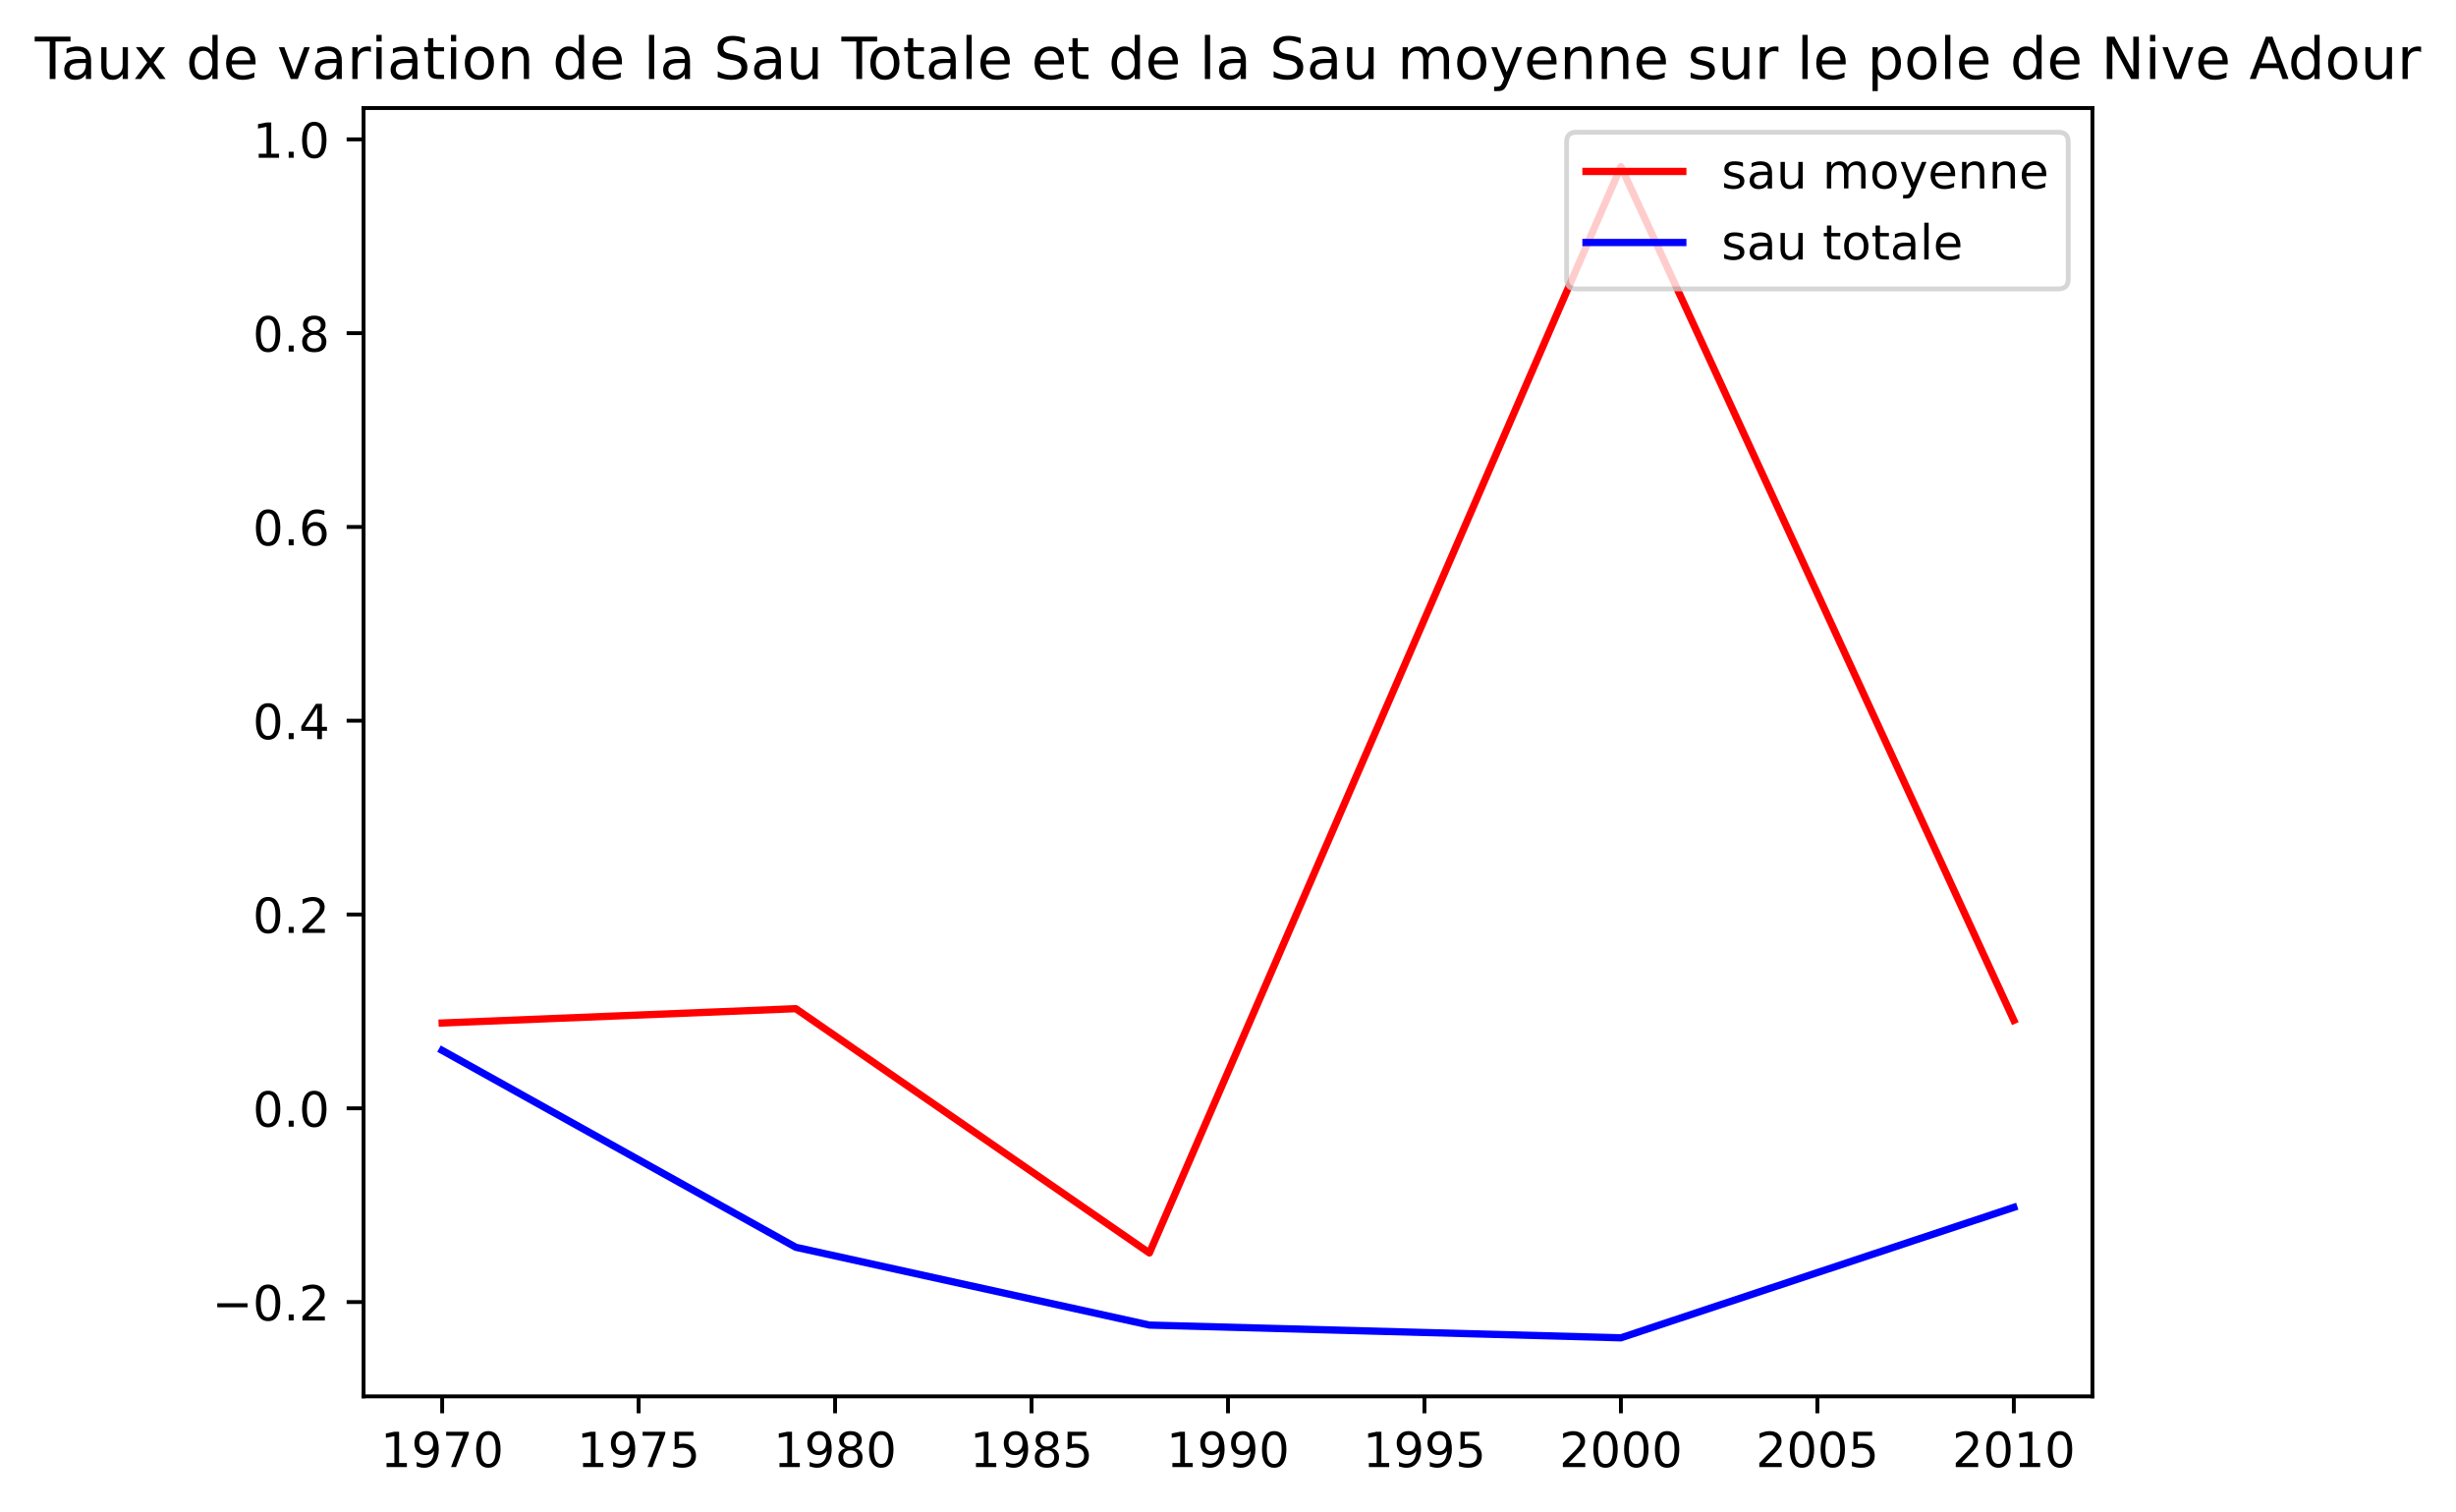
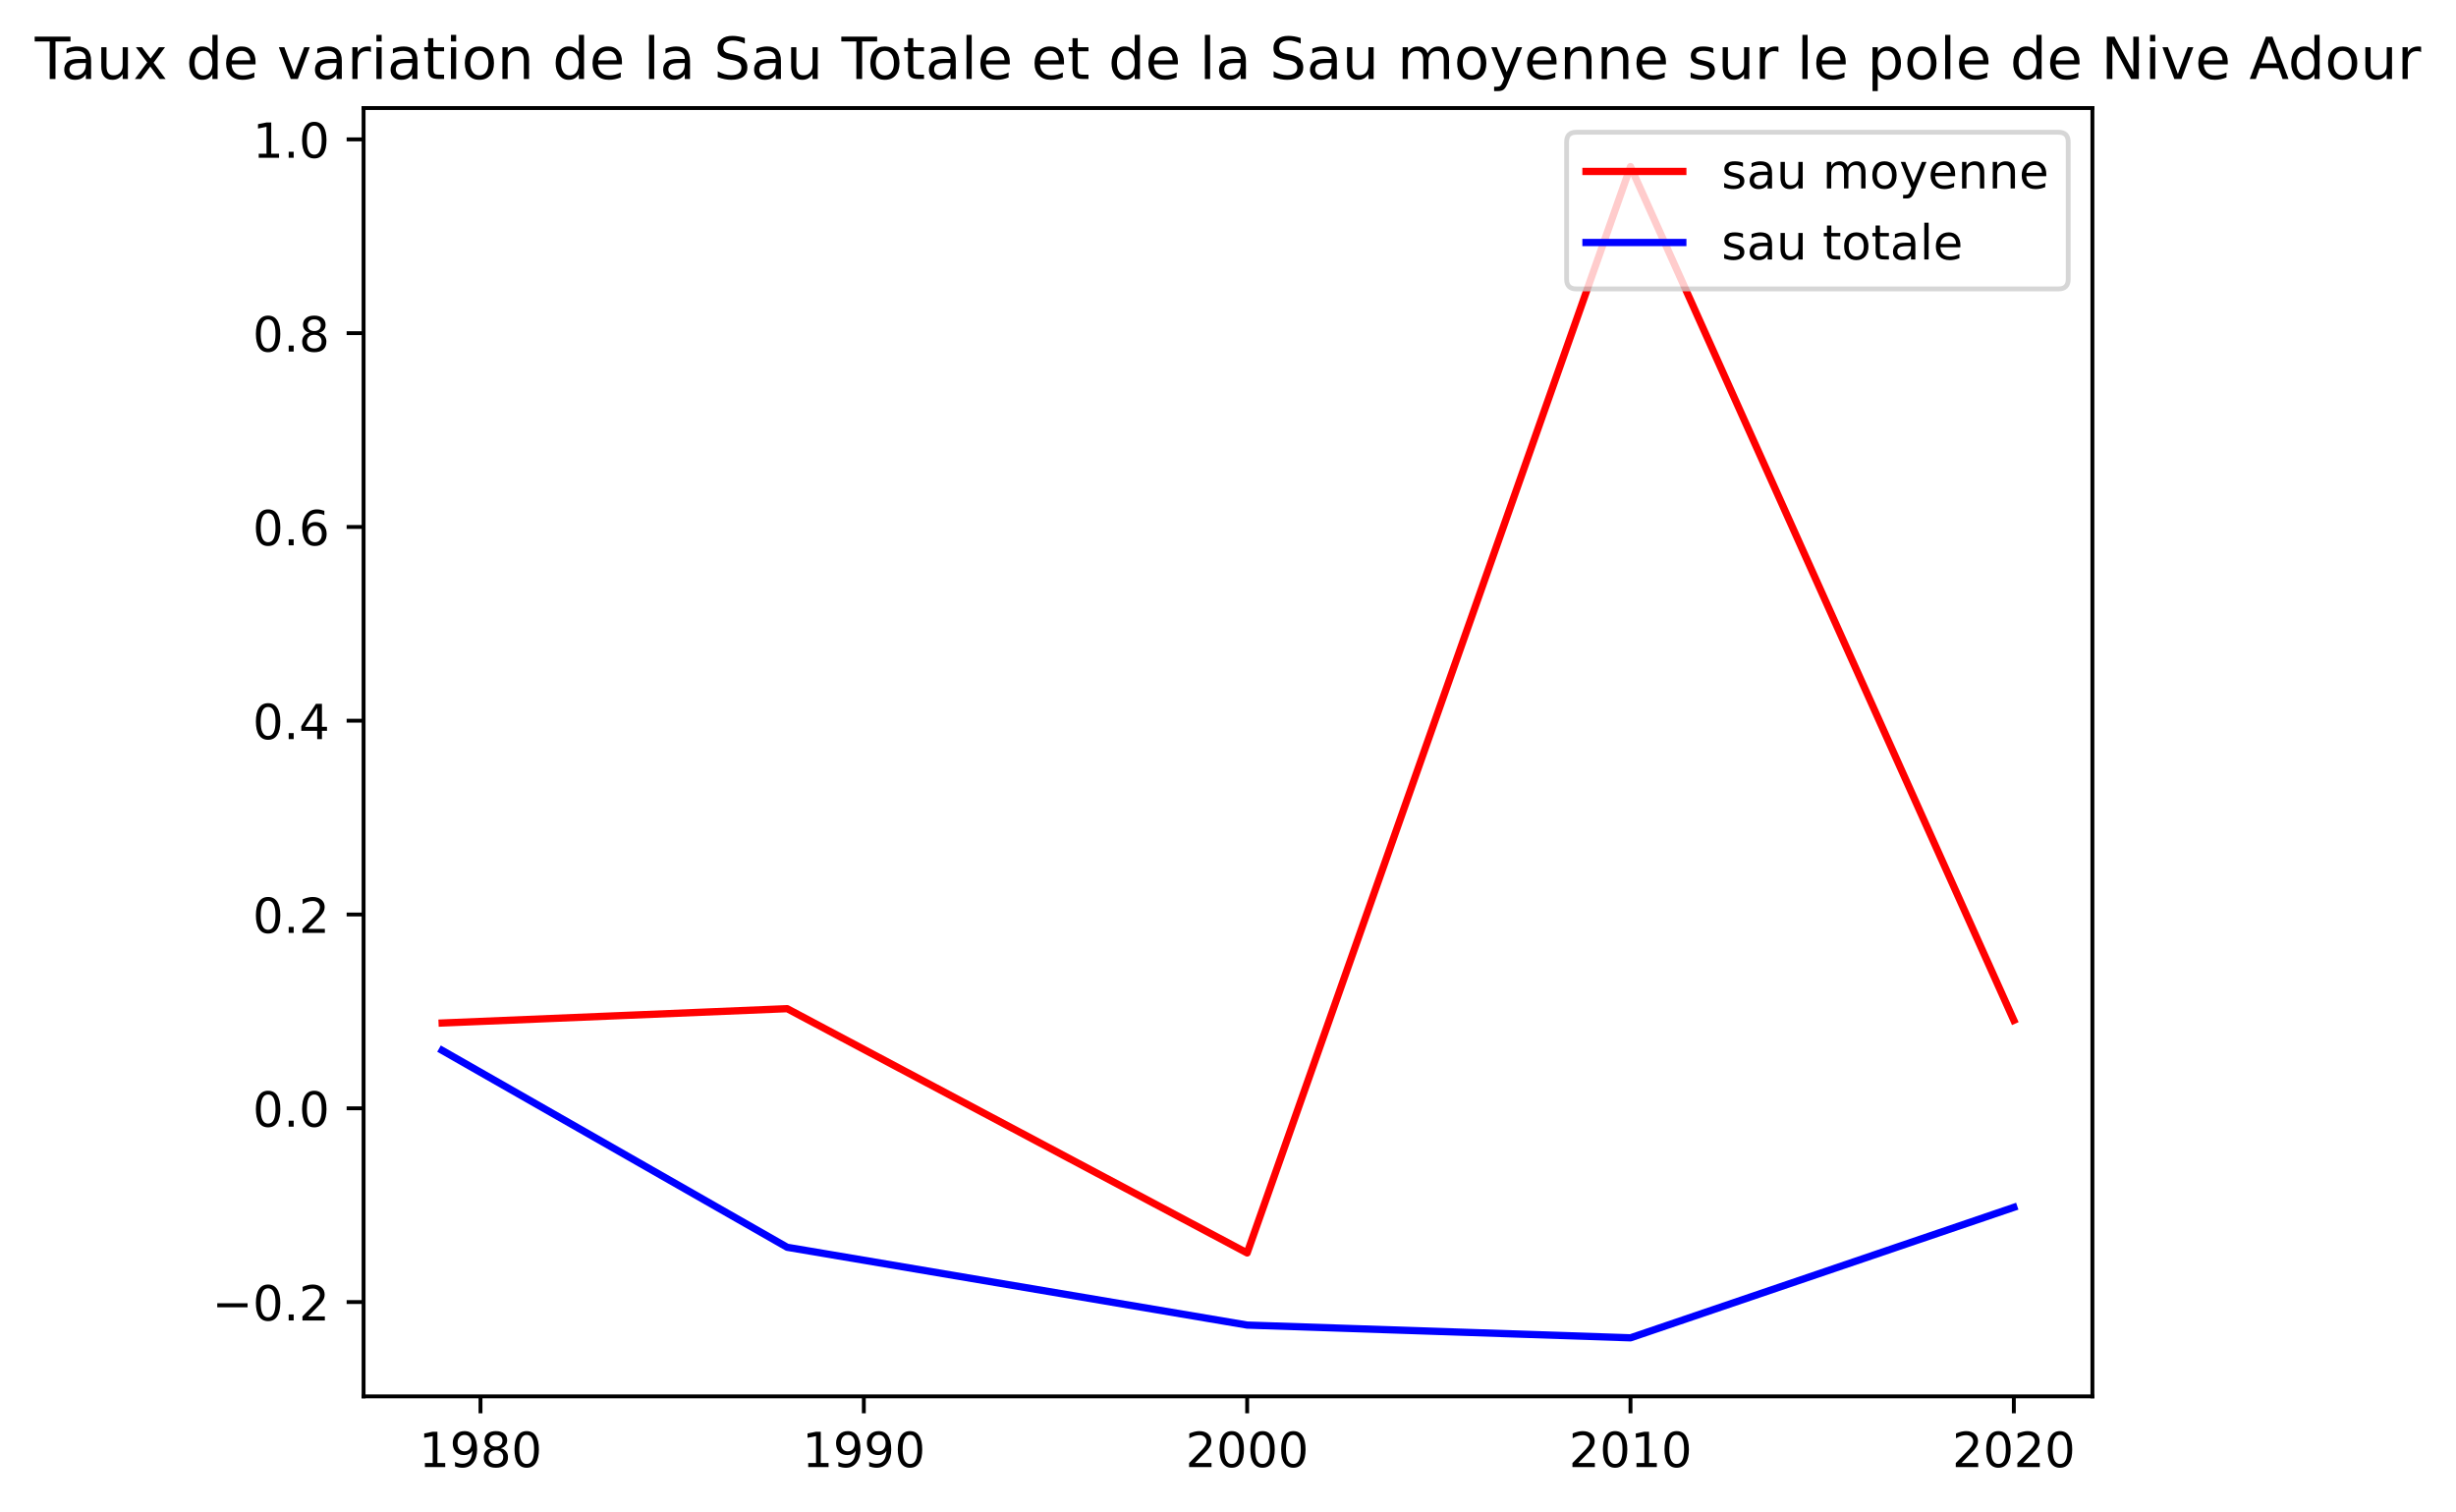
<svg xmlns="http://www.w3.org/2000/svg" xmlns:xlink="http://www.w3.org/1999/xlink" width="507.33pt" height="312.308pt" viewBox="0 0 507.33 312.308" version="1.1">
  <defs>
    <style type="text/css">*{stroke-linejoin: round; stroke-linecap: butt}</style>
  </defs>
  <g id="figure_1">
    <g id="patch_1">
      <path d="M 0 312.308  L 507.33 312.308  L 507.33 0  L 0 0  z " style="fill: #ffffff" />
    </g>
    <g id="axes_1">
      <g id="patch_2">
        <path d="M 75.105 288.43  L 432.225 288.43  L 432.225 22.318  L 75.105 22.318  z " style="fill: #ffffff" />
      </g>
      <g id="matplotlib.axis_1">
        <g id="xtick_1">
          <g id="line2d_1">
            <defs>
-               <path id="mcfbc404951" d="M 0 0  L 0 3.5  " style="stroke: #000000; stroke-width: 0.8" />
+               <path id="mb0ec8ef28e" d="M 0 0  L 0 3.5  " style="stroke: #000000; stroke-width: 0.8" />
            </defs>
            <g>
-               <use xlink:href="#mcfbc404951" x="91.338" y="288.43" style="stroke: #000000; stroke-width: 0.8" />
+               <use xlink:href="#mb0ec8ef28e" x="99.256" y="288.43" style="stroke: #000000; stroke-width: 0.8" />
            </g>
          </g>
          <g id="text_1">
-             <g transform="translate(78.61273 303.0286) scale(0.1 -0.1)">
+             <g transform="translate(86.53113 303.0286) scale(0.1 -0.1)">
              <defs>
                <path id="DejaVuSans-31" d="M 794 531  L 1825 531  L 1825 4091  L 703 3866  L 703 4441  L 1819 4666  L 2450 4666  L 2450 531  L 3481 531  L 3481 0  L 794 0  L 794 531  z " transform="scale(0.015625)" />
                <path id="DejaVuSans-39" d="M 703 97  L 703 672  Q 941 559 1184 500  Q 1428 441 1663 441  Q 2288 441 2617 861  Q 2947 1281 2994 2138  Q 2813 1869 2534 1725  Q 2256 1581 1919 1581  Q 1219 1581 811 2004  Q 403 2428 403 3163  Q 403 3881 828 4315  Q 1253 4750 1959 4750  Q 2769 4750 3195 4129  Q 3622 3509 3622 2328  Q 3622 1225 3098 567  Q 2575 -91 1691 -91  Q 1453 -91 1209 -44  Q 966 3 703 97  z M 1959 2075  Q 2384 2075 2632 2365  Q 2881 2656 2881 3163  Q 2881 3666 2632 3958  Q 2384 4250 1959 4250  Q 1534 4250 1286 3958  Q 1038 3666 1038 3163  Q 1038 2656 1286 2365  Q 1534 2075 1959 2075  z " transform="scale(0.015625)" />
-                 <path id="DejaVuSans-37" d="M 525 4666  L 3525 4666  L 3525 4397  L 1831 0  L 1172 0  L 2766 4134  L 525 4134  L 525 4666  z " transform="scale(0.015625)" />
+                 <path id="DejaVuSans-38" d="M 2034 2216  Q 1584 2216 1326 1975  Q 1069 1734 1069 1313  Q 1069 891 1326 650  Q 1584 409 2034 409  Q 2484 409 2743 651  Q 3003 894 3003 1313  Q 3003 1734 2745 1975  Q 2488 2216 2034 2216  z M 1403 2484  Q 997 2584 770 2862  Q 544 3141 544 3541  Q 544 4100 942 4425  Q 1341 4750 2034 4750  Q 2731 4750 3128 4425  Q 3525 4100 3525 3541  Q 3525 3141 3298 2862  Q 3072 2584 2669 2484  Q 3125 2378 3379 2068  Q 3634 1759 3634 1313  Q 3634 634 3220 271  Q 2806 -91 2034 -91  Q 1263 -91 848 271  Q 434 634 434 1313  Q 434 1759 690 2068  Q 947 2378 1403 2484  z M 1172 3481  Q 1172 3119 1398 2916  Q 1625 2713 2034 2713  Q 2441 2713 2670 2916  Q 2900 3119 2900 3481  Q 2900 3844 2670 4047  Q 2441 4250 2034 4250  Q 1625 4250 1398 4047  Q 1172 3844 1172 3481  z " transform="scale(0.015625)" />
                <path id="DejaVuSans-30" d="M 2034 4250  Q 1547 4250 1301 3770  Q 1056 3291 1056 2328  Q 1056 1369 1301 889  Q 1547 409 2034 409  Q 2525 409 2770 889  Q 3016 1369 3016 2328  Q 3016 3291 2770 3770  Q 2525 4250 2034 4250  z M 2034 4750  Q 2819 4750 3233 4129  Q 3647 3509 3647 2328  Q 3647 1150 3233 529  Q 2819 -91 2034 -91  Q 1250 -91 836 529  Q 422 1150 422 2328  Q 422 3509 836 4129  Q 1250 4750 2034 4750  z " transform="scale(0.015625)" />
-               </defs>
-               <use xlink:href="#DejaVuSans-31" />
-               <use xlink:href="#DejaVuSans-39" x="63.623" />
-               <use xlink:href="#DejaVuSans-37" x="127.246" />
-               <use xlink:href="#DejaVuSans-30" x="190.869" />
-             </g>
-           </g>
-         </g>
-         <g id="xtick_2">
-           <g id="line2d_2">
-             <g>
-               <use xlink:href="#mcfbc404951" x="131.92" y="288.43" style="stroke: #000000; stroke-width: 0.8" />
-             </g>
-           </g>
-           <g id="text_2">
-             <g transform="translate(119.1945 303.0286) scale(0.1 -0.1)">
-               <defs>
-                 <path id="DejaVuSans-35" d="M 691 4666  L 3169 4666  L 3169 4134  L 1269 4134  L 1269 2991  Q 1406 3038 1543 3061  Q 1681 3084 1819 3084  Q 2600 3084 3056 2656  Q 3513 2228 3513 1497  Q 3513 744 3044 326  Q 2575 -91 1722 -91  Q 1428 -91 1123 -41  Q 819 9 494 109  L 494 744  Q 775 591 1075 516  Q 1375 441 1709 441  Q 2250 441 2565 725  Q 2881 1009 2881 1497  Q 2881 1984 2565 2268  Q 2250 2553 1709 2553  Q 1456 2553 1204 2497  Q 953 2441 691 2322  L 691 4666  z " transform="scale(0.015625)" />
-               </defs>
-               <use xlink:href="#DejaVuSans-31" />
-               <use xlink:href="#DejaVuSans-39" x="63.623" />
-               <use xlink:href="#DejaVuSans-37" x="127.246" />
-               <use xlink:href="#DejaVuSans-35" x="190.869" />
-             </g>
-           </g>
-         </g>
-         <g id="xtick_3">
-           <g id="line2d_3">
-             <g>
-               <use xlink:href="#mcfbc404951" x="172.501" y="288.43" style="stroke: #000000; stroke-width: 0.8" />
-             </g>
-           </g>
-           <g id="text_3">
-             <g transform="translate(159.7764 303.0286) scale(0.1 -0.1)">
-               <defs>
-                 <path id="DejaVuSans-38" d="M 2034 2216  Q 1584 2216 1326 1975  Q 1069 1734 1069 1313  Q 1069 891 1326 650  Q 1584 409 2034 409  Q 2484 409 2743 651  Q 3003 894 3003 1313  Q 3003 1734 2745 1975  Q 2488 2216 2034 2216  z M 1403 2484  Q 997 2584 770 2862  Q 544 3141 544 3541  Q 544 4100 942 4425  Q 1341 4750 2034 4750  Q 2731 4750 3128 4425  Q 3525 4100 3525 3541  Q 3525 3141 3298 2862  Q 3072 2584 2669 2484  Q 3125 2378 3379 2068  Q 3634 1759 3634 1313  Q 3634 634 3220 271  Q 2806 -91 2034 -91  Q 1263 -91 848 271  Q 434 634 434 1313  Q 434 1759 690 2068  Q 947 2378 1403 2484  z M 1172 3481  Q 1172 3119 1398 2916  Q 1625 2713 2034 2713  Q 2441 2713 2670 2916  Q 2900 3119 2900 3481  Q 2900 3844 2670 4047  Q 2441 4250 2034 4250  Q 1625 4250 1398 4047  Q 1172 3844 1172 3481  z " transform="scale(0.015625)" />
              </defs>
              <use xlink:href="#DejaVuSans-31" />
              <use xlink:href="#DejaVuSans-39" x="63.623" />
              <use xlink:href="#DejaVuSans-38" x="127.246" />
              <use xlink:href="#DejaVuSans-30" x="190.869" />
            </g>
          </g>
        </g>
-         <g id="xtick_4">
-           <g id="line2d_4">
-             <g>
-               <use xlink:href="#mcfbc404951" x="213.083" y="288.43" style="stroke: #000000; stroke-width: 0.8" />
-             </g>
-           </g>
-           <g id="text_4">
-             <g transform="translate(200.3582 303.0286) scale(0.1 -0.1)">
-               <use xlink:href="#DejaVuSans-31" />
-               <use xlink:href="#DejaVuSans-39" x="63.623" />
-               <use xlink:href="#DejaVuSans-38" x="127.246" />
-               <use xlink:href="#DejaVuSans-35" x="190.869" />
-             </g>
-           </g>
-         </g>
-         <g id="xtick_5">
-           <g id="line2d_5">
-             <g>
-               <use xlink:href="#mcfbc404951" x="253.665" y="288.43" style="stroke: #000000; stroke-width: 0.8" />
-             </g>
-           </g>
-           <g id="text_5">
-             <g transform="translate(240.94 303.0286) scale(0.1 -0.1)">
+         <g id="xtick_2">
+           <g id="line2d_2">
+             <g>
+               <use xlink:href="#mb0ec8ef28e" x="178.44" y="288.43" style="stroke: #000000; stroke-width: 0.8" />
+             </g>
+           </g>
+           <g id="text_2">
+             <g transform="translate(165.7152 303.0286) scale(0.1 -0.1)">
              <use xlink:href="#DejaVuSans-31" />
              <use xlink:href="#DejaVuSans-39" x="63.623" />
              <use xlink:href="#DejaVuSans-39" x="127.246" />
              <use xlink:href="#DejaVuSans-30" x="190.869" />
            </g>
          </g>
        </g>
-         <g id="xtick_6">
-           <g id="line2d_6">
-             <g>
-               <use xlink:href="#mcfbc404951" x="294.247" y="288.43" style="stroke: #000000; stroke-width: 0.8" />
-             </g>
-           </g>
-           <g id="text_6">
-             <g transform="translate(281.5218 303.0286) scale(0.1 -0.1)">
-               <use xlink:href="#DejaVuSans-31" />
-               <use xlink:href="#DejaVuSans-39" x="63.623" />
-               <use xlink:href="#DejaVuSans-39" x="127.246" />
-               <use xlink:href="#DejaVuSans-35" x="190.869" />
-             </g>
-           </g>
-         </g>
-         <g id="xtick_7">
-           <g id="line2d_7">
-             <g>
-               <use xlink:href="#mcfbc404951" x="334.829" y="288.43" style="stroke: #000000; stroke-width: 0.8" />
-             </g>
-           </g>
-           <g id="text_7">
-             <g transform="translate(322.1036 303.0286) scale(0.1 -0.1)">
+         <g id="xtick_3">
+           <g id="line2d_3">
+             <g>
+               <use xlink:href="#mb0ec8ef28e" x="257.624" y="288.43" style="stroke: #000000; stroke-width: 0.8" />
+             </g>
+           </g>
+           <g id="text_3">
+             <g transform="translate(244.8992 303.0286) scale(0.1 -0.1)">
              <defs>
                <path id="DejaVuSans-32" d="M 1228 531  L 3431 531  L 3431 0  L 469 0  L 469 531  Q 828 903 1448 1529  Q 2069 2156 2228 2338  Q 2531 2678 2651 2914  Q 2772 3150 2772 3378  Q 2772 3750 2511 3984  Q 2250 4219 1831 4219  Q 1534 4219 1204 4116  Q 875 4013 500 3803  L 500 4441  Q 881 4594 1212 4672  Q 1544 4750 1819 4750  Q 2544 4750 2975 4387  Q 3406 4025 3406 3419  Q 3406 3131 3298 2873  Q 3191 2616 2906 2266  Q 2828 2175 2409 1742  Q 1991 1309 1228 531  z " transform="scale(0.015625)" />
              </defs>
              <use xlink:href="#DejaVuSans-32" />
              <use xlink:href="#DejaVuSans-30" x="63.623" />
              <use xlink:href="#DejaVuSans-30" x="127.246" />
              <use xlink:href="#DejaVuSans-30" x="190.869" />
            </g>
          </g>
        </g>
-         <g id="xtick_8">
-           <g id="line2d_8">
-             <g>
-               <use xlink:href="#mcfbc404951" x="375.41" y="288.43" style="stroke: #000000; stroke-width: 0.8" />
-             </g>
-           </g>
-           <g id="text_8">
-             <g transform="translate(362.6855 303.0286) scale(0.1 -0.1)">
+         <g id="xtick_4">
+           <g id="line2d_4">
+             <g>
+               <use xlink:href="#mb0ec8ef28e" x="336.808" y="288.43" style="stroke: #000000; stroke-width: 0.8" />
+             </g>
+           </g>
+           <g id="text_4">
+             <g transform="translate(324.0832 303.0286) scale(0.1 -0.1)">
              <use xlink:href="#DejaVuSans-32" />
              <use xlink:href="#DejaVuSans-30" x="63.623" />
-               <use xlink:href="#DejaVuSans-30" x="127.246" />
-               <use xlink:href="#DejaVuSans-35" x="190.869" />
-             </g>
-           </g>
-         </g>
-         <g id="xtick_9">
-           <g id="line2d_9">
-             <g>
-               <use xlink:href="#mcfbc404951" x="415.992" y="288.43" style="stroke: #000000; stroke-width: 0.8" />
-             </g>
-           </g>
-           <g id="text_9">
+               <use xlink:href="#DejaVuSans-31" x="127.246" />
+               <use xlink:href="#DejaVuSans-30" x="190.869" />
+             </g>
+           </g>
+         </g>
+         <g id="xtick_5">
+           <g id="line2d_5">
+             <g>
+               <use xlink:href="#mb0ec8ef28e" x="415.992" y="288.43" style="stroke: #000000; stroke-width: 0.8" />
+             </g>
+           </g>
+           <g id="text_5">
            <g transform="translate(403.2673 303.0286) scale(0.1 -0.1)">
              <use xlink:href="#DejaVuSans-32" />
              <use xlink:href="#DejaVuSans-30" x="63.623" />
-               <use xlink:href="#DejaVuSans-31" x="127.246" />
+               <use xlink:href="#DejaVuSans-32" x="127.246" />
              <use xlink:href="#DejaVuSans-30" x="190.869" />
            </g>
          </g>
        </g>
      </g>
      <g id="matplotlib.axis_2">
        <g id="ytick_1">
-           <g id="line2d_10">
+           <g id="line2d_6">
            <defs>
-               <path id="md6e42d6044" d="M 0 0  L -3.5 0  " style="stroke: #000000; stroke-width: 0.8" />
+               <path id="m41c86e027e" d="M 0 0  L -3.5 0  " style="stroke: #000000; stroke-width: 0.8" />
            </defs>
            <g>
-               <use xlink:href="#md6e42d6044" x="75.105" y="268.948" style="stroke: #000000; stroke-width: 0.8" />
-             </g>
-           </g>
-           <g id="text_10">
+               <use xlink:href="#m41c86e027e" x="75.105" y="268.948" style="stroke: #000000; stroke-width: 0.8" />
+             </g>
+           </g>
+           <g id="text_6">
            <g transform="translate(43.82219 272.7474) scale(0.1 -0.1)">
              <defs>
                <path id="DejaVuSans-2212" d="M 678 2272  L 4684 2272  L 4684 1741  L 678 1741  L 678 2272  z " transform="scale(0.015625)" />
                <path id="DejaVuSans-2e" d="M 684 794  L 1344 794  L 1344 0  L 684 0  L 684 794  z " transform="scale(0.015625)" />
              </defs>
              <use xlink:href="#DejaVuSans-2212" />
              <use xlink:href="#DejaVuSans-30" x="83.789" />
              <use xlink:href="#DejaVuSans-2e" x="147.412" />
              <use xlink:href="#DejaVuSans-32" x="179.199" />
            </g>
          </g>
        </g>
        <g id="ytick_2">
+           <g id="line2d_7">
+             <g>
+               <use xlink:href="#m41c86e027e" x="75.105" y="228.922" style="stroke: #000000; stroke-width: 0.8" />
+             </g>
+           </g>
+           <g id="text_7">
+             <g transform="translate(52.20188 232.7209) scale(0.1 -0.1)">
+               <use xlink:href="#DejaVuSans-30" />
+               <use xlink:href="#DejaVuSans-2e" x="63.623" />
+               <use xlink:href="#DejaVuSans-30" x="95.41" />
+             </g>
+           </g>
+         </g>
+         <g id="ytick_3">
+           <g id="line2d_8">
+             <g>
+               <use xlink:href="#m41c86e027e" x="75.105" y="188.895" style="stroke: #000000; stroke-width: 0.8" />
+             </g>
+           </g>
+           <g id="text_8">
+             <g transform="translate(52.20188 192.6943) scale(0.1 -0.1)">
+               <use xlink:href="#DejaVuSans-30" />
+               <use xlink:href="#DejaVuSans-2e" x="63.623" />
+               <use xlink:href="#DejaVuSans-32" x="95.41" />
+             </g>
+           </g>
+         </g>
+         <g id="ytick_4">
+           <g id="line2d_9">
+             <g>
+               <use xlink:href="#m41c86e027e" x="75.105" y="148.868" style="stroke: #000000; stroke-width: 0.8" />
+             </g>
+           </g>
+           <g id="text_9">
+             <g transform="translate(52.20188 152.6677) scale(0.1 -0.1)">
+               <defs>
+                 <path id="DejaVuSans-34" d="M 2419 4116  L 825 1625  L 2419 1625  L 2419 4116  z M 2253 4666  L 3047 4666  L 3047 1625  L 3713 1625  L 3713 1100  L 3047 1100  L 3047 0  L 2419 0  L 2419 1100  L 313 1100  L 313 1709  L 2253 4666  z " transform="scale(0.015625)" />
+               </defs>
+               <use xlink:href="#DejaVuSans-30" />
+               <use xlink:href="#DejaVuSans-2e" x="63.623" />
+               <use xlink:href="#DejaVuSans-34" x="95.41" />
+             </g>
+           </g>
+         </g>
+         <g id="ytick_5">
+           <g id="line2d_10">
+             <g>
+               <use xlink:href="#m41c86e027e" x="75.105" y="108.842" style="stroke: #000000; stroke-width: 0.8" />
+             </g>
+           </g>
+           <g id="text_10">
+             <g transform="translate(52.20188 112.6411) scale(0.1 -0.1)">
+               <defs>
+                 <path id="DejaVuSans-36" d="M 2113 2584  Q 1688 2584 1439 2293  Q 1191 2003 1191 1497  Q 1191 994 1439 701  Q 1688 409 2113 409  Q 2538 409 2786 701  Q 3034 994 3034 1497  Q 3034 2003 2786 2293  Q 2538 2584 2113 2584  z M 3366 4563  L 3366 3988  Q 3128 4100 2886 4159  Q 2644 4219 2406 4219  Q 1781 4219 1451 3797  Q 1122 3375 1075 2522  Q 1259 2794 1537 2939  Q 1816 3084 2150 3084  Q 2853 3084 3261 2657  Q 3669 2231 3669 1497  Q 3669 778 3244 343  Q 2819 -91 2113 -91  Q 1303 -91 875 529  Q 447 1150 447 2328  Q 447 3434 972 4092  Q 1497 4750 2381 4750  Q 2619 4750 2861 4703  Q 3103 4656 3366 4563  z " transform="scale(0.015625)" />
+               </defs>
+               <use xlink:href="#DejaVuSans-30" />
+               <use xlink:href="#DejaVuSans-2e" x="63.623" />
+               <use xlink:href="#DejaVuSans-36" x="95.41" />
+             </g>
+           </g>
+         </g>
+         <g id="ytick_6">
          <g id="line2d_11">
            <g>
-               <use xlink:href="#md6e42d6044" x="75.105" y="228.922" style="stroke: #000000; stroke-width: 0.8" />
+               <use xlink:href="#m41c86e027e" x="75.105" y="68.815" style="stroke: #000000; stroke-width: 0.8" />
            </g>
          </g>
          <g id="text_11">
-             <g transform="translate(52.20188 232.7209) scale(0.1 -0.1)">
-               <use xlink:href="#DejaVuSans-30" />
-               <use xlink:href="#DejaVuSans-2e" x="63.623" />
-               <use xlink:href="#DejaVuSans-30" x="95.41" />
-             </g>
-           </g>
-         </g>
-         <g id="ytick_3">
+             <g transform="translate(52.20188 72.61451) scale(0.1 -0.1)">
+               <use xlink:href="#DejaVuSans-30" />
+               <use xlink:href="#DejaVuSans-2e" x="63.623" />
+               <use xlink:href="#DejaVuSans-38" x="95.41" />
+             </g>
+           </g>
+         </g>
+         <g id="ytick_7">
          <g id="line2d_12">
            <g>
-               <use xlink:href="#md6e42d6044" x="75.105" y="188.895" style="stroke: #000000; stroke-width: 0.8" />
+               <use xlink:href="#m41c86e027e" x="75.105" y="28.789" style="stroke: #000000; stroke-width: 0.8" />
            </g>
          </g>
          <g id="text_12">
-             <g transform="translate(52.20188 192.6943) scale(0.1 -0.1)">
-               <use xlink:href="#DejaVuSans-30" />
-               <use xlink:href="#DejaVuSans-2e" x="63.623" />
-               <use xlink:href="#DejaVuSans-32" x="95.41" />
-             </g>
-           </g>
-         </g>
-         <g id="ytick_4">
-           <g id="line2d_13">
-             <g>
-               <use xlink:href="#md6e42d6044" x="75.105" y="148.868" style="stroke: #000000; stroke-width: 0.8" />
-             </g>
-           </g>
-           <g id="text_13">
-             <g transform="translate(52.20188 152.6677) scale(0.1 -0.1)">
-               <defs>
-                 <path id="DejaVuSans-34" d="M 2419 4116  L 825 1625  L 2419 1625  L 2419 4116  z M 2253 4666  L 3047 4666  L 3047 1625  L 3713 1625  L 3713 1100  L 3047 1100  L 3047 0  L 2419 0  L 2419 1100  L 313 1100  L 313 1709  L 2253 4666  z " transform="scale(0.015625)" />
-               </defs>
-               <use xlink:href="#DejaVuSans-30" />
-               <use xlink:href="#DejaVuSans-2e" x="63.623" />
-               <use xlink:href="#DejaVuSans-34" x="95.41" />
-             </g>
-           </g>
-         </g>
-         <g id="ytick_5">
-           <g id="line2d_14">
-             <g>
-               <use xlink:href="#md6e42d6044" x="75.105" y="108.842" style="stroke: #000000; stroke-width: 0.8" />
-             </g>
-           </g>
-           <g id="text_14">
-             <g transform="translate(52.20188 112.6411) scale(0.1 -0.1)">
-               <defs>
-                 <path id="DejaVuSans-36" d="M 2113 2584  Q 1688 2584 1439 2293  Q 1191 2003 1191 1497  Q 1191 994 1439 701  Q 1688 409 2113 409  Q 2538 409 2786 701  Q 3034 994 3034 1497  Q 3034 2003 2786 2293  Q 2538 2584 2113 2584  z M 3366 4563  L 3366 3988  Q 3128 4100 2886 4159  Q 2644 4219 2406 4219  Q 1781 4219 1451 3797  Q 1122 3375 1075 2522  Q 1259 2794 1537 2939  Q 1816 3084 2150 3084  Q 2853 3084 3261 2657  Q 3669 2231 3669 1497  Q 3669 778 3244 343  Q 2819 -91 2113 -91  Q 1303 -91 875 529  Q 447 1150 447 2328  Q 447 3434 972 4092  Q 1497 4750 2381 4750  Q 2619 4750 2861 4703  Q 3103 4656 3366 4563  z " transform="scale(0.015625)" />
-               </defs>
-               <use xlink:href="#DejaVuSans-30" />
-               <use xlink:href="#DejaVuSans-2e" x="63.623" />
-               <use xlink:href="#DejaVuSans-36" x="95.41" />
-             </g>
-           </g>
-         </g>
-         <g id="ytick_6">
-           <g id="line2d_15">
-             <g>
-               <use xlink:href="#md6e42d6044" x="75.105" y="68.815" style="stroke: #000000; stroke-width: 0.8" />
-             </g>
-           </g>
-           <g id="text_15">
-             <g transform="translate(52.20188 72.61451) scale(0.1 -0.1)">
-               <use xlink:href="#DejaVuSans-30" />
-               <use xlink:href="#DejaVuSans-2e" x="63.623" />
-               <use xlink:href="#DejaVuSans-38" x="95.41" />
-             </g>
-           </g>
-         </g>
-         <g id="ytick_7">
-           <g id="line2d_16">
-             <g>
-               <use xlink:href="#md6e42d6044" x="75.105" y="28.789" style="stroke: #000000; stroke-width: 0.8" />
-             </g>
-           </g>
-           <g id="text_16">
            <g transform="translate(52.20188 32.58792) scale(0.1 -0.1)">
              <use xlink:href="#DejaVuSans-31" />
              <use xlink:href="#DejaVuSans-2e" x="63.623" />
              <use xlink:href="#DejaVuSans-30" x="95.41" />
            </g>
          </g>
        </g>
      </g>
-       <g id="line2d_17">
-         <path d="M 91.338 211.306  L 164.385 208.347  L 237.432 258.806  L 334.829 34.414  L 415.992 210.749  " clip-path="url(#p101fd63135)" style="fill: none; stroke: #ff0000; stroke-width: 1.5; stroke-linecap: square" />
-       </g>
-       <g id="line2d_18">
-         <path d="M 91.338 216.968  L 164.385 257.631  L 237.432 273.703  L 334.829 276.334  L 415.992 249.387  " clip-path="url(#p101fd63135)" style="fill: none; stroke: #0000ff; stroke-width: 1.5; stroke-linecap: square" />
+       <g id="line2d_13">
+         <path d="M 91.338 211.306  L 162.603 208.347  L 257.624 258.806  L 336.808 34.414  L 415.992 210.749  " clip-path="url(#p40a22480e2)" style="fill: none; stroke: #ff0000; stroke-width: 1.5; stroke-linecap: square" />
+       </g>
+       <g id="line2d_14">
+         <path d="M 91.338 216.968  L 162.603 257.631  L 257.624 273.703  L 336.808 276.334  L 415.992 249.387  " clip-path="url(#p40a22480e2)" style="fill: none; stroke: #0000ff; stroke-width: 1.5; stroke-linecap: square" />
      </g>
      <g id="patch_3">
        <path d="M 75.105 288.43  L 75.105 22.318  " style="fill: none; stroke: #000000; stroke-width: 0.8; stroke-linejoin: miter; stroke-linecap: square" />
      </g>
      <g id="patch_4">
        <path d="M 432.225 288.43  L 432.225 22.318  " style="fill: none; stroke: #000000; stroke-width: 0.8; stroke-linejoin: miter; stroke-linecap: square" />
      </g>
      <g id="patch_5">
        <path d="M 75.105 288.43  L 432.225 288.43  " style="fill: none; stroke: #000000; stroke-width: 0.8; stroke-linejoin: miter; stroke-linecap: square" />
      </g>
      <g id="patch_6">
        <path d="M 75.105 22.318  L 432.225 22.318  " style="fill: none; stroke: #000000; stroke-width: 0.8; stroke-linejoin: miter; stroke-linecap: square" />
      </g>
-       <g id="text_17">
+       <g id="text_13">
        <g transform="translate(7.2 16.31812) scale(0.12 -0.12)">
          <defs>
            <path id="DejaVuSans-54" d="M -19 4666  L 3928 4666  L 3928 4134  L 2272 4134  L 2272 0  L 1638 0  L 1638 4134  L -19 4134  L -19 4666  z " transform="scale(0.015625)" />
            <path id="DejaVuSans-61" d="M 2194 1759  Q 1497 1759 1228 1600  Q 959 1441 959 1056  Q 959 750 1161 570  Q 1363 391 1709 391  Q 2188 391 2477 730  Q 2766 1069 2766 1631  L 2766 1759  L 2194 1759  z M 3341 1997  L 3341 0  L 2766 0  L 2766 531  Q 2569 213 2275 61  Q 1981 -91 1556 -91  Q 1019 -91 701 211  Q 384 513 384 1019  Q 384 1609 779 1909  Q 1175 2209 1959 2209  L 2766 2209  L 2766 2266  Q 2766 2663 2505 2880  Q 2244 3097 1772 3097  Q 1472 3097 1187 3025  Q 903 2953 641 2809  L 641 3341  Q 956 3463 1253 3523  Q 1550 3584 1831 3584  Q 2591 3584 2966 3190  Q 3341 2797 3341 1997  z " transform="scale(0.015625)" />
            <path id="DejaVuSans-75" d="M 544 1381  L 544 3500  L 1119 3500  L 1119 1403  Q 1119 906 1312 657  Q 1506 409 1894 409  Q 2359 409 2629 706  Q 2900 1003 2900 1516  L 2900 3500  L 3475 3500  L 3475 0  L 2900 0  L 2900 538  Q 2691 219 2414 64  Q 2138 -91 1772 -91  Q 1169 -91 856 284  Q 544 659 544 1381  z M 1991 3584  L 1991 3584  z " transform="scale(0.015625)" />
            <path id="DejaVuSans-78" d="M 3513 3500  L 2247 1797  L 3578 0  L 2900 0  L 1881 1375  L 863 0  L 184 0  L 1544 1831  L 300 3500  L 978 3500  L 1906 2253  L 2834 3500  L 3513 3500  z " transform="scale(0.015625)" />
            <path id="DejaVuSans-20" transform="scale(0.015625)" />
            <path id="DejaVuSans-64" d="M 2906 2969  L 2906 4863  L 3481 4863  L 3481 0  L 2906 0  L 2906 525  Q 2725 213 2448 61  Q 2172 -91 1784 -91  Q 1150 -91 751 415  Q 353 922 353 1747  Q 353 2572 751 3078  Q 1150 3584 1784 3584  Q 2172 3584 2448 3432  Q 2725 3281 2906 2969  z M 947 1747  Q 947 1113 1208 752  Q 1469 391 1925 391  Q 2381 391 2643 752  Q 2906 1113 2906 1747  Q 2906 2381 2643 2742  Q 2381 3103 1925 3103  Q 1469 3103 1208 2742  Q 947 2381 947 1747  z " transform="scale(0.015625)" />
            <path id="DejaVuSans-65" d="M 3597 1894  L 3597 1613  L 953 1613  Q 991 1019 1311 708  Q 1631 397 2203 397  Q 2534 397 2845 478  Q 3156 559 3463 722  L 3463 178  Q 3153 47 2828 -22  Q 2503 -91 2169 -91  Q 1331 -91 842 396  Q 353 884 353 1716  Q 353 2575 817 3079  Q 1281 3584 2069 3584  Q 2775 3584 3186 3129  Q 3597 2675 3597 1894  z M 3022 2063  Q 3016 2534 2758 2815  Q 2500 3097 2075 3097  Q 1594 3097 1305 2825  Q 1016 2553 972 2059  L 3022 2063  z " transform="scale(0.015625)" />
            <path id="DejaVuSans-76" d="M 191 3500  L 800 3500  L 1894 563  L 2988 3500  L 3597 3500  L 2284 0  L 1503 0  L 191 3500  z " transform="scale(0.015625)" />
            <path id="DejaVuSans-72" d="M 2631 2963  Q 2534 3019 2420 3045  Q 2306 3072 2169 3072  Q 1681 3072 1420 2755  Q 1159 2438 1159 1844  L 1159 0  L 581 0  L 581 3500  L 1159 3500  L 1159 2956  Q 1341 3275 1631 3429  Q 1922 3584 2338 3584  Q 2397 3584 2469 3576  Q 2541 3569 2628 3553  L 2631 2963  z " transform="scale(0.015625)" />
            <path id="DejaVuSans-69" d="M 603 3500  L 1178 3500  L 1178 0  L 603 0  L 603 3500  z M 603 4863  L 1178 4863  L 1178 4134  L 603 4134  L 603 4863  z " transform="scale(0.015625)" />
            <path id="DejaVuSans-74" d="M 1172 4494  L 1172 3500  L 2356 3500  L 2356 3053  L 1172 3053  L 1172 1153  Q 1172 725 1289 603  Q 1406 481 1766 481  L 2356 481  L 2356 0  L 1766 0  Q 1100 0 847 248  Q 594 497 594 1153  L 594 3053  L 172 3053  L 172 3500  L 594 3500  L 594 4494  L 1172 4494  z " transform="scale(0.015625)" />
            <path id="DejaVuSans-6f" d="M 1959 3097  Q 1497 3097 1228 2736  Q 959 2375 959 1747  Q 959 1119 1226 758  Q 1494 397 1959 397  Q 2419 397 2687 759  Q 2956 1122 2956 1747  Q 2956 2369 2687 2733  Q 2419 3097 1959 3097  z M 1959 3584  Q 2709 3584 3137 3096  Q 3566 2609 3566 1747  Q 3566 888 3137 398  Q 2709 -91 1959 -91  Q 1206 -91 779 398  Q 353 888 353 1747  Q 353 2609 779 3096  Q 1206 3584 1959 3584  z " transform="scale(0.015625)" />
            <path id="DejaVuSans-6e" d="M 3513 2113  L 3513 0  L 2938 0  L 2938 2094  Q 2938 2591 2744 2837  Q 2550 3084 2163 3084  Q 1697 3084 1428 2787  Q 1159 2491 1159 1978  L 1159 0  L 581 0  L 581 3500  L 1159 3500  L 1159 2956  Q 1366 3272 1645 3428  Q 1925 3584 2291 3584  Q 2894 3584 3203 3211  Q 3513 2838 3513 2113  z " transform="scale(0.015625)" />
            <path id="DejaVuSans-6c" d="M 603 4863  L 1178 4863  L 1178 0  L 603 0  L 603 4863  z " transform="scale(0.015625)" />
            <path id="DejaVuSans-53" d="M 3425 4513  L 3425 3897  Q 3066 4069 2747 4153  Q 2428 4238 2131 4238  Q 1616 4238 1336 4038  Q 1056 3838 1056 3469  Q 1056 3159 1242 3001  Q 1428 2844 1947 2747  L 2328 2669  Q 3034 2534 3370 2195  Q 3706 1856 3706 1288  Q 3706 609 3251 259  Q 2797 -91 1919 -91  Q 1588 -91 1214 -16  Q 841 59 441 206  L 441 856  Q 825 641 1194 531  Q 1563 422 1919 422  Q 2459 422 2753 634  Q 3047 847 3047 1241  Q 3047 1584 2836 1778  Q 2625 1972 2144 2069  L 1759 2144  Q 1053 2284 737 2584  Q 422 2884 422 3419  Q 422 4038 858 4394  Q 1294 4750 2059 4750  Q 2388 4750 2728 4690  Q 3069 4631 3425 4513  z " transform="scale(0.015625)" />
            <path id="DejaVuSans-6d" d="M 3328 2828  Q 3544 3216 3844 3400  Q 4144 3584 4550 3584  Q 5097 3584 5394 3201  Q 5691 2819 5691 2113  L 5691 0  L 5113 0  L 5113 2094  Q 5113 2597 4934 2840  Q 4756 3084 4391 3084  Q 3944 3084 3684 2787  Q 3425 2491 3425 1978  L 3425 0  L 2847 0  L 2847 2094  Q 2847 2600 2669 2842  Q 2491 3084 2119 3084  Q 1678 3084 1418 2786  Q 1159 2488 1159 1978  L 1159 0  L 581 0  L 581 3500  L 1159 3500  L 1159 2956  Q 1356 3278 1631 3431  Q 1906 3584 2284 3584  Q 2666 3584 2933 3390  Q 3200 3197 3328 2828  z " transform="scale(0.015625)" />
            <path id="DejaVuSans-79" d="M 2059 -325  Q 1816 -950 1584 -1140  Q 1353 -1331 966 -1331  L 506 -1331  L 506 -850  L 844 -850  Q 1081 -850 1212 -737  Q 1344 -625 1503 -206  L 1606 56  L 191 3500  L 800 3500  L 1894 763  L 2988 3500  L 3597 3500  L 2059 -325  z " transform="scale(0.015625)" />
            <path id="DejaVuSans-73" d="M 2834 3397  L 2834 2853  Q 2591 2978 2328 3040  Q 2066 3103 1784 3103  Q 1356 3103 1142 2972  Q 928 2841 928 2578  Q 928 2378 1081 2264  Q 1234 2150 1697 2047  L 1894 2003  Q 2506 1872 2764 1633  Q 3022 1394 3022 966  Q 3022 478 2636 193  Q 2250 -91 1575 -91  Q 1294 -91 989 -36  Q 684 19 347 128  L 347 722  Q 666 556 975 473  Q 1284 391 1588 391  Q 1994 391 2212 530  Q 2431 669 2431 922  Q 2431 1156 2273 1281  Q 2116 1406 1581 1522  L 1381 1569  Q 847 1681 609 1914  Q 372 2147 372 2553  Q 372 3047 722 3315  Q 1072 3584 1716 3584  Q 2034 3584 2315 3537  Q 2597 3491 2834 3397  z " transform="scale(0.015625)" />
            <path id="DejaVuSans-70" d="M 1159 525  L 1159 -1331  L 581 -1331  L 581 3500  L 1159 3500  L 1159 2969  Q 1341 3281 1617 3432  Q 1894 3584 2278 3584  Q 2916 3584 3314 3078  Q 3713 2572 3713 1747  Q 3713 922 3314 415  Q 2916 -91 2278 -91  Q 1894 -91 1617 61  Q 1341 213 1159 525  z M 3116 1747  Q 3116 2381 2855 2742  Q 2594 3103 2138 3103  Q 1681 3103 1420 2742  Q 1159 2381 1159 1747  Q 1159 1113 1420 752  Q 1681 391 2138 391  Q 2594 391 2855 752  Q 3116 1113 3116 1747  z " transform="scale(0.015625)" />
            <path id="DejaVuSans-4e" d="M 628 4666  L 1478 4666  L 3547 763  L 3547 4666  L 4159 4666  L 4159 0  L 3309 0  L 1241 3903  L 1241 0  L 628 0  L 628 4666  z " transform="scale(0.015625)" />
            <path id="DejaVuSans-41" d="M 2188 4044  L 1331 1722  L 3047 1722  L 2188 4044  z M 1831 4666  L 2547 4666  L 4325 0  L 3669 0  L 3244 1197  L 1141 1197  L 716 0  L 50 0  L 1831 4666  z " transform="scale(0.015625)" />
          </defs>
          <use xlink:href="#DejaVuSans-54" />
          <use xlink:href="#DejaVuSans-61" x="44.584" />
          <use xlink:href="#DejaVuSans-75" x="105.863" />
          <use xlink:href="#DejaVuSans-78" x="169.242" />
          <use xlink:href="#DejaVuSans-20" x="228.422" />
          <use xlink:href="#DejaVuSans-64" x="260.209" />
          <use xlink:href="#DejaVuSans-65" x="323.686" />
          <use xlink:href="#DejaVuSans-20" x="385.209" />
          <use xlink:href="#DejaVuSans-76" x="416.996" />
          <use xlink:href="#DejaVuSans-61" x="476.176" />
          <use xlink:href="#DejaVuSans-72" x="537.455" />
          <use xlink:href="#DejaVuSans-69" x="578.568" />
          <use xlink:href="#DejaVuSans-61" x="606.352" />
          <use xlink:href="#DejaVuSans-74" x="667.631" />
          <use xlink:href="#DejaVuSans-69" x="706.84" />
          <use xlink:href="#DejaVuSans-6f" x="734.623" />
          <use xlink:href="#DejaVuSans-6e" x="795.805" />
          <use xlink:href="#DejaVuSans-20" x="859.184" />
          <use xlink:href="#DejaVuSans-64" x="890.971" />
          <use xlink:href="#DejaVuSans-65" x="954.447" />
          <use xlink:href="#DejaVuSans-20" x="1015.971" />
          <use xlink:href="#DejaVuSans-6c" x="1047.758" />
          <use xlink:href="#DejaVuSans-61" x="1075.541" />
          <use xlink:href="#DejaVuSans-20" x="1136.82" />
          <use xlink:href="#DejaVuSans-53" x="1168.607" />
          <use xlink:href="#DejaVuSans-61" x="1232.084" />
          <use xlink:href="#DejaVuSans-75" x="1293.363" />
          <use xlink:href="#DejaVuSans-20" x="1356.742" />
          <use xlink:href="#DejaVuSans-54" x="1388.529" />
          <use xlink:href="#DejaVuSans-6f" x="1432.613" />
          <use xlink:href="#DejaVuSans-74" x="1493.795" />
          <use xlink:href="#DejaVuSans-61" x="1533.004" />
          <use xlink:href="#DejaVuSans-6c" x="1594.283" />
          <use xlink:href="#DejaVuSans-65" x="1622.066" />
          <use xlink:href="#DejaVuSans-20" x="1683.59" />
          <use xlink:href="#DejaVuSans-65" x="1715.377" />
          <use xlink:href="#DejaVuSans-74" x="1776.9" />
          <use xlink:href="#DejaVuSans-20" x="1816.109" />
          <use xlink:href="#DejaVuSans-64" x="1847.896" />
          <use xlink:href="#DejaVuSans-65" x="1911.373" />
          <use xlink:href="#DejaVuSans-20" x="1972.896" />
          <use xlink:href="#DejaVuSans-6c" x="2004.684" />
          <use xlink:href="#DejaVuSans-61" x="2032.467" />
          <use xlink:href="#DejaVuSans-20" x="2093.746" />
          <use xlink:href="#DejaVuSans-53" x="2125.533" />
          <use xlink:href="#DejaVuSans-61" x="2189.01" />
          <use xlink:href="#DejaVuSans-75" x="2250.289" />
          <use xlink:href="#DejaVuSans-20" x="2313.668" />
          <use xlink:href="#DejaVuSans-6d" x="2345.455" />
          <use xlink:href="#DejaVuSans-6f" x="2442.867" />
          <use xlink:href="#DejaVuSans-79" x="2504.049" />
          <use xlink:href="#DejaVuSans-65" x="2563.229" />
          <use xlink:href="#DejaVuSans-6e" x="2624.752" />
          <use xlink:href="#DejaVuSans-6e" x="2688.131" />
          <use xlink:href="#DejaVuSans-65" x="2751.51" />
          <use xlink:href="#DejaVuSans-20" x="2813.033" />
          <use xlink:href="#DejaVuSans-73" x="2844.82" />
          <use xlink:href="#DejaVuSans-75" x="2896.92" />
          <use xlink:href="#DejaVuSans-72" x="2960.299" />
          <use xlink:href="#DejaVuSans-20" x="3001.412" />
          <use xlink:href="#DejaVuSans-6c" x="3033.199" />
          <use xlink:href="#DejaVuSans-65" x="3060.982" />
          <use xlink:href="#DejaVuSans-20" x="3122.506" />
          <use xlink:href="#DejaVuSans-70" x="3154.293" />
          <use xlink:href="#DejaVuSans-6f" x="3217.77" />
          <use xlink:href="#DejaVuSans-6c" x="3278.951" />
          <use xlink:href="#DejaVuSans-65" x="3306.734" />
          <use xlink:href="#DejaVuSans-20" x="3368.258" />
          <use xlink:href="#DejaVuSans-64" x="3400.045" />
          <use xlink:href="#DejaVuSans-65" x="3463.521" />
          <use xlink:href="#DejaVuSans-20" x="3525.045" />
          <use xlink:href="#DejaVuSans-4e" x="3556.832" />
          <use xlink:href="#DejaVuSans-69" x="3631.637" />
          <use xlink:href="#DejaVuSans-76" x="3659.42" />
          <use xlink:href="#DejaVuSans-65" x="3718.6" />
          <use xlink:href="#DejaVuSans-20" x="3780.123" />
          <use xlink:href="#DejaVuSans-41" x="3811.91" />
          <use xlink:href="#DejaVuSans-64" x="3878.568" />
          <use xlink:href="#DejaVuSans-6f" x="3942.045" />
          <use xlink:href="#DejaVuSans-75" x="4003.227" />
          <use xlink:href="#DejaVuSans-72" x="4066.605" />
        </g>
      </g>
      <g id="legend_1">
        <g id="patch_7">
          <path d="M 325.613 59.674  L 425.225 59.674  Q 427.225 59.674 427.225 57.674  L 427.225 29.318  Q 427.225 27.318 425.225 27.318  L 325.613 27.318  Q 323.613 27.318 323.613 29.318  L 323.613 57.674  Q 323.613 59.674 325.613 59.674  z " style="fill: #ffffff; opacity: 0.8; stroke: #cccccc; stroke-linejoin: miter" />
        </g>
-         <g id="line2d_19">
+         <g id="line2d_15">
          <path d="M 327.613 35.417  L 337.613 35.417  L 347.613 35.417  " style="fill: none; stroke: #ff0000; stroke-width: 1.5; stroke-linecap: square" />
        </g>
-         <g id="text_18">
+         <g id="text_14">
          <g transform="translate(355.6125 38.91656) scale(0.1 -0.1)">
            <use xlink:href="#DejaVuSans-73" />
            <use xlink:href="#DejaVuSans-61" x="52.1" />
            <use xlink:href="#DejaVuSans-75" x="113.379" />
            <use xlink:href="#DejaVuSans-20" x="176.758" />
            <use xlink:href="#DejaVuSans-6d" x="208.545" />
            <use xlink:href="#DejaVuSans-6f" x="305.957" />
            <use xlink:href="#DejaVuSans-79" x="367.139" />
            <use xlink:href="#DejaVuSans-65" x="426.318" />
            <use xlink:href="#DejaVuSans-6e" x="487.842" />
            <use xlink:href="#DejaVuSans-6e" x="551.221" />
            <use xlink:href="#DejaVuSans-65" x="614.6" />
          </g>
        </g>
-         <g id="line2d_20">
+         <g id="line2d_16">
          <path d="M 327.613 50.095  L 337.613 50.095  L 347.613 50.095  " style="fill: none; stroke: #0000ff; stroke-width: 1.5; stroke-linecap: square" />
        </g>
-         <g id="text_19">
+         <g id="text_15">
          <g transform="translate(355.6125 53.59469) scale(0.1 -0.1)">
            <use xlink:href="#DejaVuSans-73" />
            <use xlink:href="#DejaVuSans-61" x="52.1" />
            <use xlink:href="#DejaVuSans-75" x="113.379" />
            <use xlink:href="#DejaVuSans-20" x="176.758" />
            <use xlink:href="#DejaVuSans-74" x="208.545" />
            <use xlink:href="#DejaVuSans-6f" x="247.754" />
            <use xlink:href="#DejaVuSans-74" x="308.936" />
            <use xlink:href="#DejaVuSans-61" x="348.145" />
            <use xlink:href="#DejaVuSans-6c" x="409.424" />
            <use xlink:href="#DejaVuSans-65" x="437.207" />
          </g>
        </g>
      </g>
    </g>
  </g>
  <defs>
-     <clipPath id="p101fd63135">
+     <clipPath id="p40a22480e2">
      <rect x="75.105" y="22.318" width="357.12" height="266.112" />
    </clipPath>
  </defs>
</svg>
